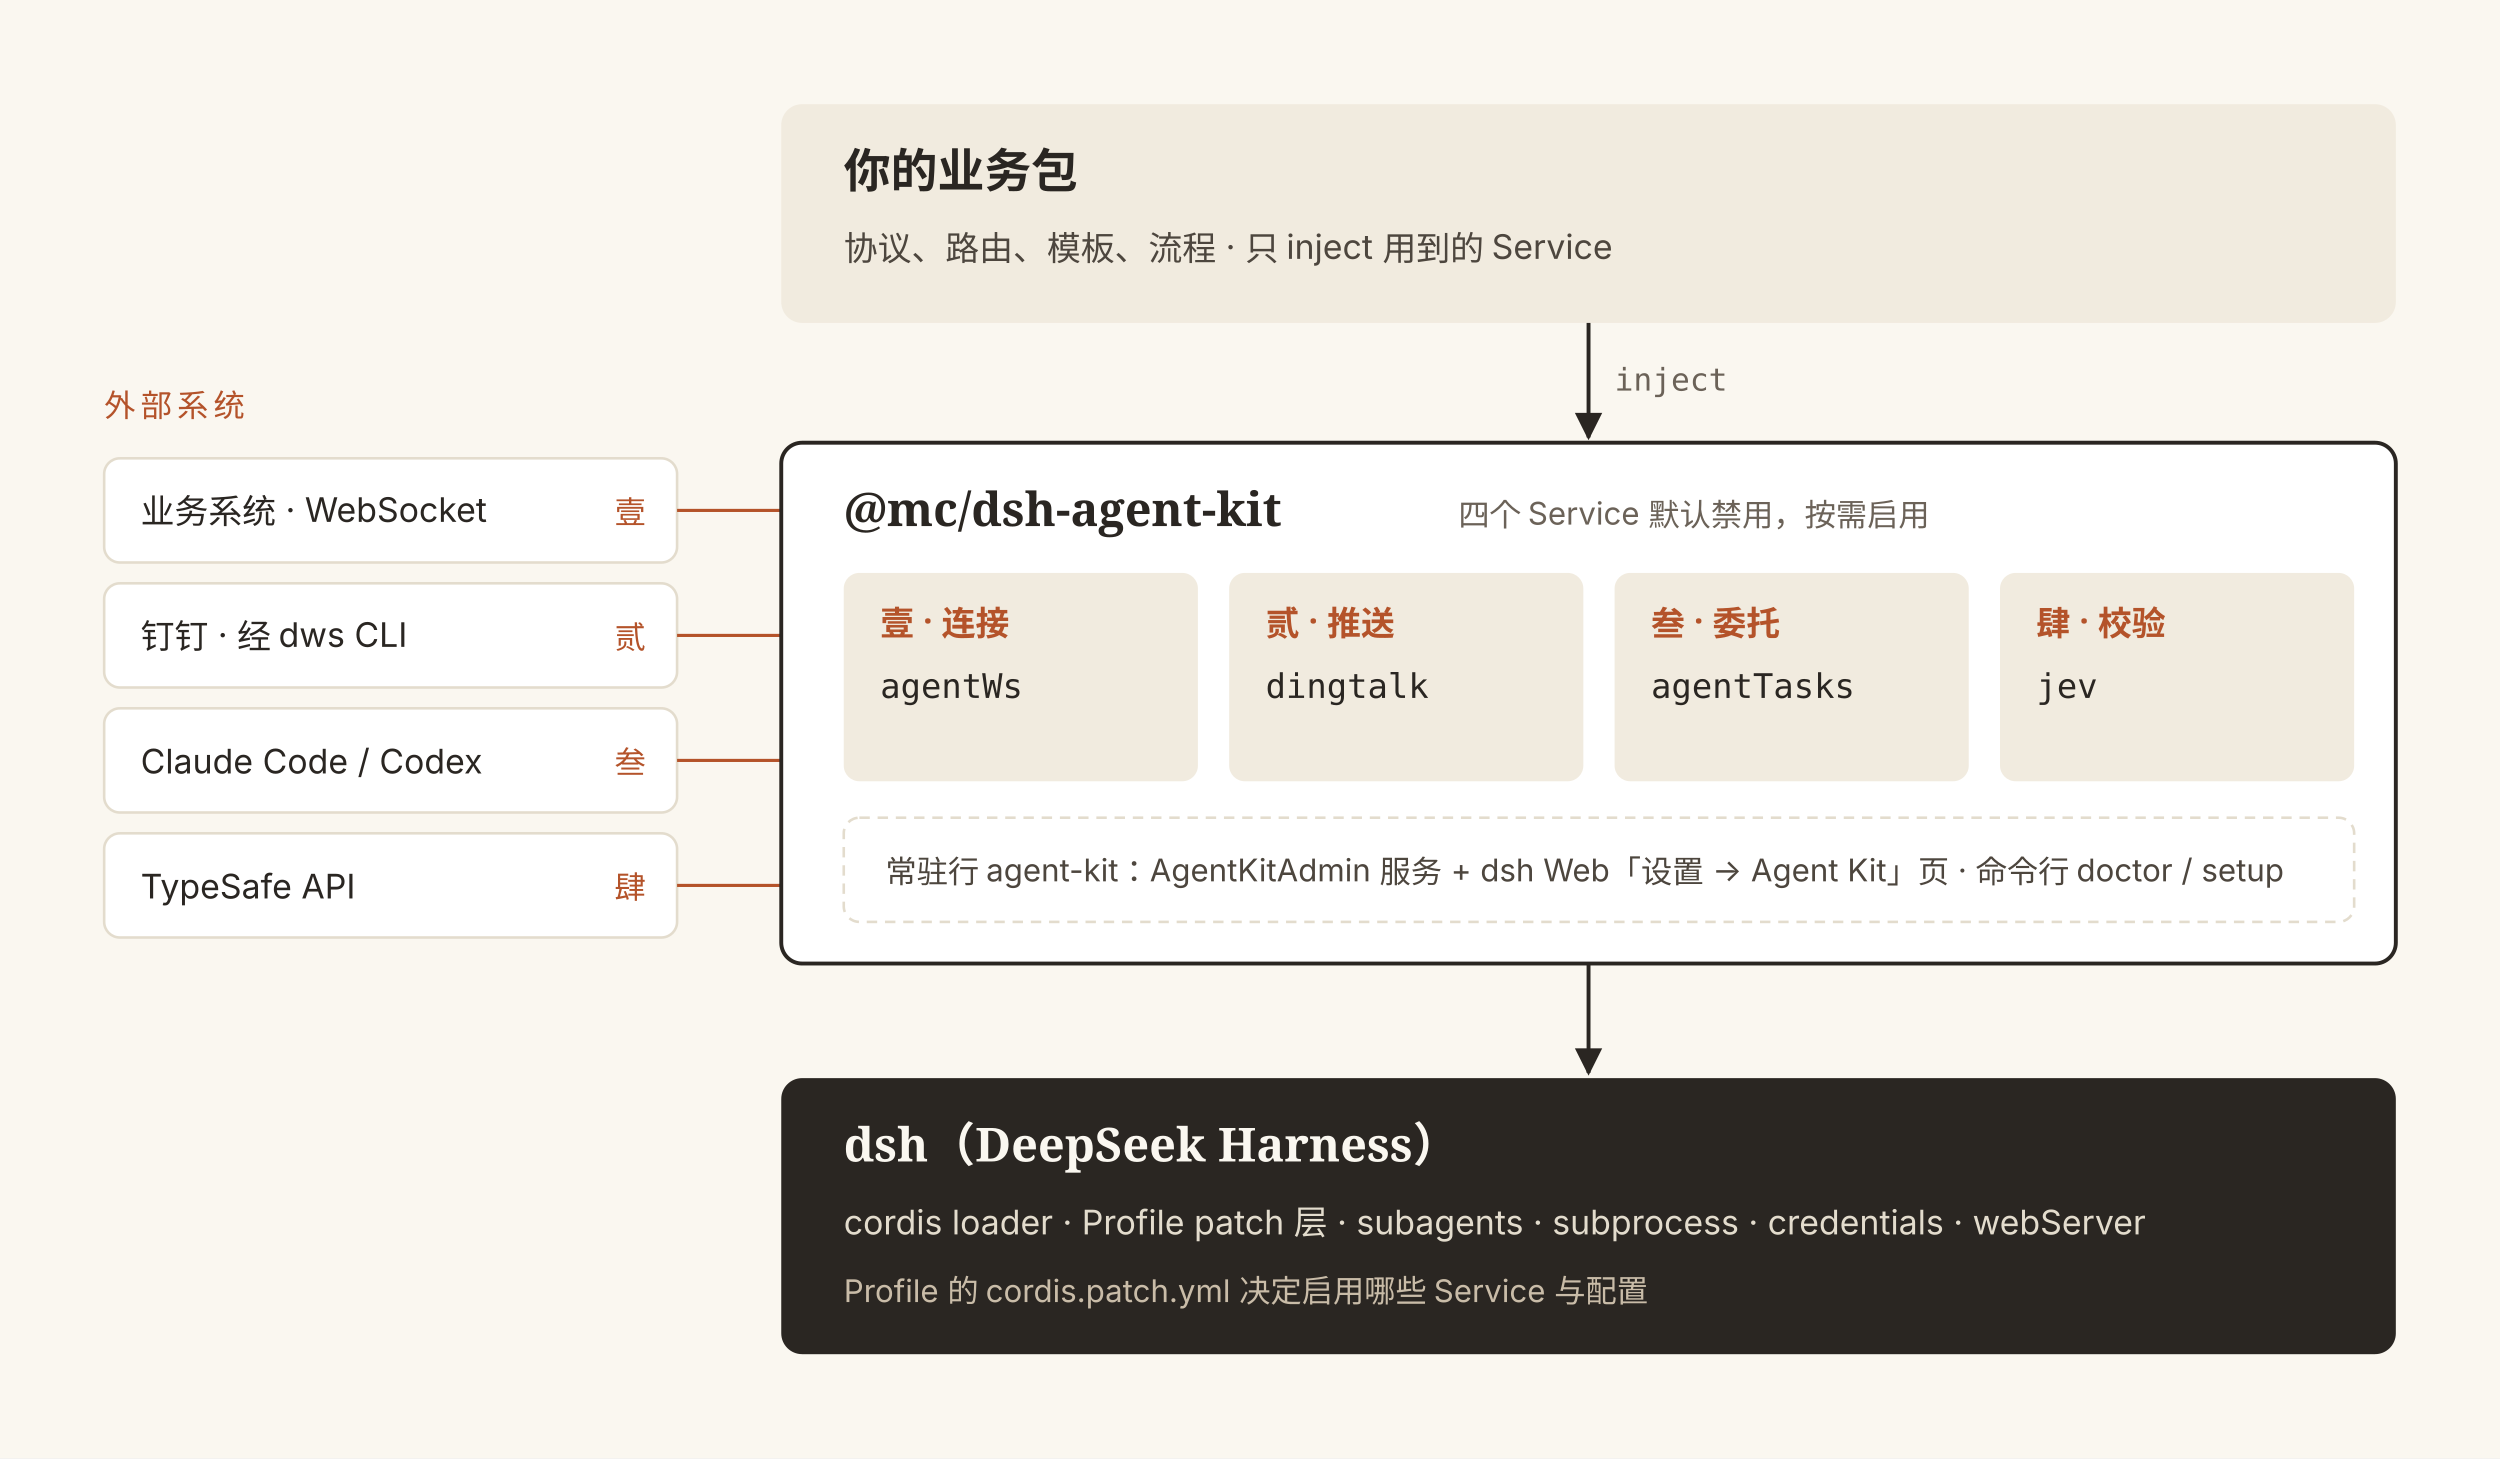
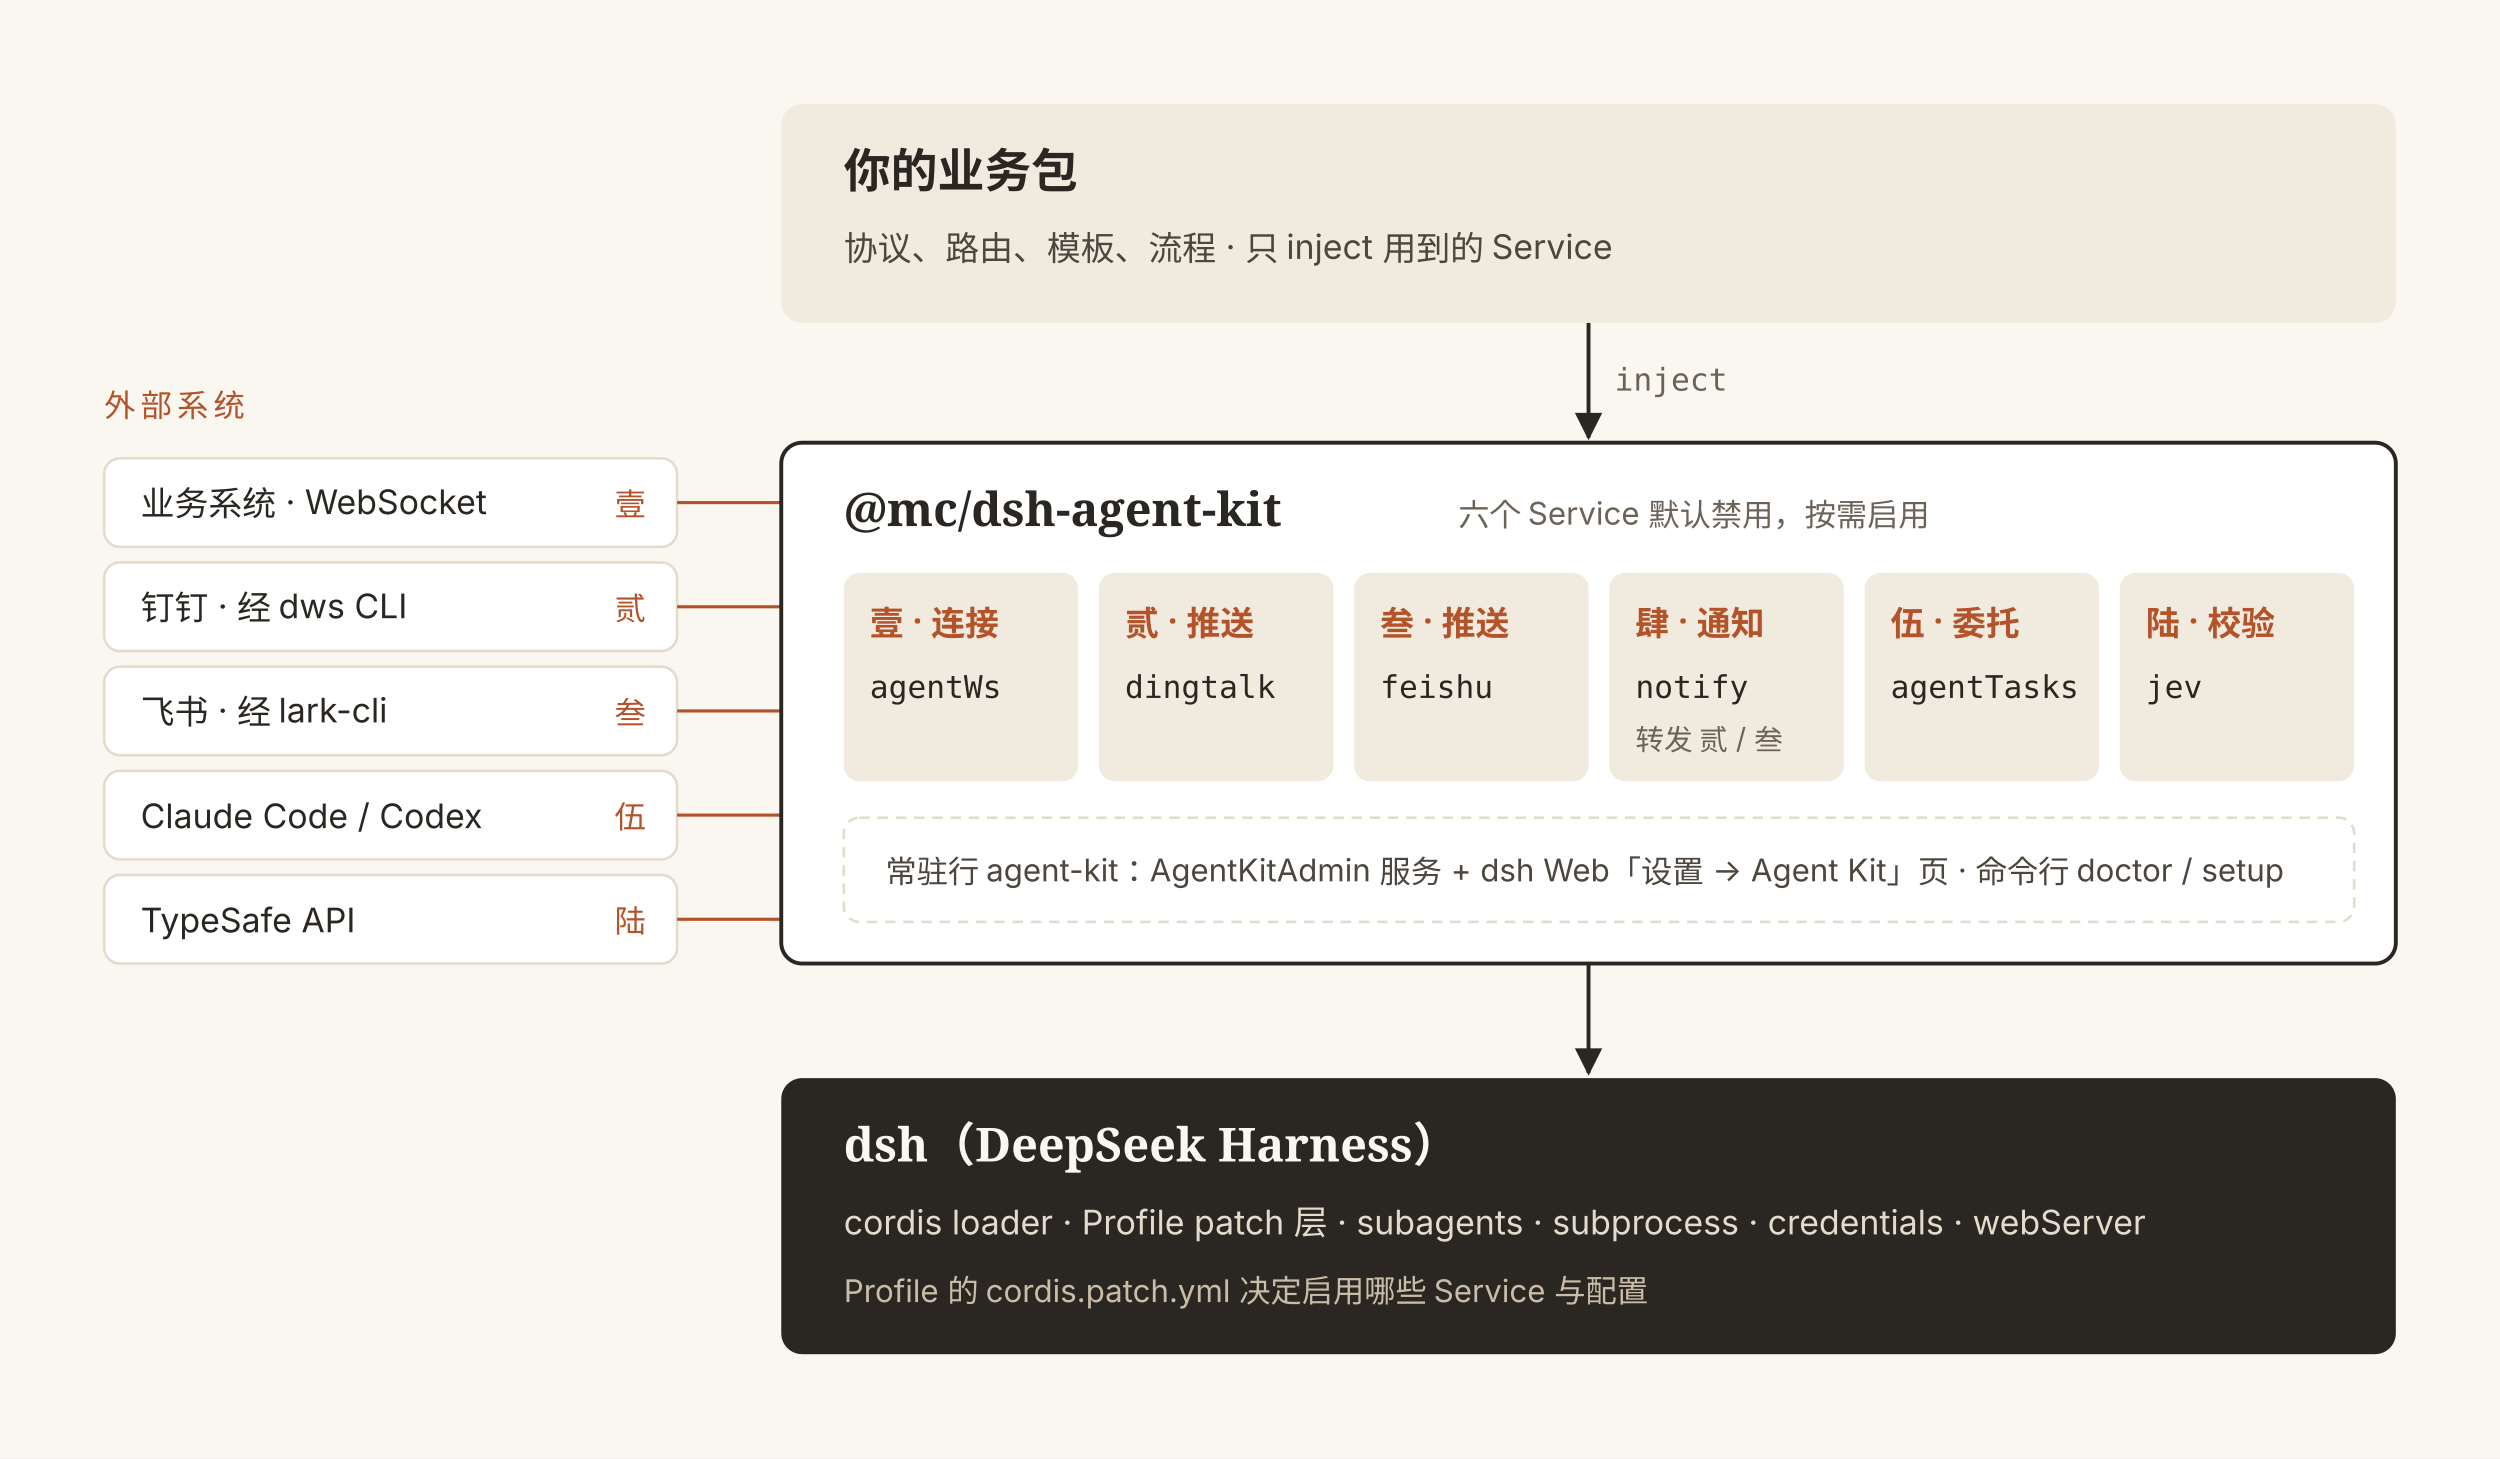
<svg xmlns="http://www.w3.org/2000/svg" viewBox="0 0 960 560" width="960" height="560" role="img" aria-labelledby="t d">
  <style>
    .serif { font-family: 'Noto Serif SC', 'Songti SC', serif; font-weight: 700; }
    .sans { font-family: 'Noto Sans SC', -apple-system, 'PingFang SC', sans-serif; }
    .mono { font-family: 'JetBrains Mono', ui-monospace, Menlo, monospace; }
  </style>
  <rect width="960" height="560" fill="#FAF7F0" />
  <text x="40" y="160" class="sans" font-size="12" letter-spacing="2" fill="#B4532A">外部系统</text>
  <g class="sans" font-size="13" fill="#2A2622">
-     <rect x="40" y="176" width="220" height="40" rx="6" fill="#FFFFFF" stroke="#E3DCCD" />
-     <text x="54" y="201">业务系统 · WebSocket</text>
-     <text x="248" y="201" text-anchor="end" fill="#B4532A" font-size="12">壹</text>
-     <rect x="40" y="224" width="220" height="40" rx="6" fill="#FFFFFF" stroke="#E3DCCD" />
-     <text x="54" y="249">钉钉 · 经 dws CLI</text>
-     <text x="248" y="249" text-anchor="end" fill="#B4532A" font-size="12">贰</text>
-     <rect x="40" y="272" width="220" height="40" rx="6" fill="#FFFFFF" stroke="#E3DCCD" />
-     <text x="54" y="297">Claude Code / Codex</text>
-     <text x="248" y="297" text-anchor="end" fill="#B4532A" font-size="12">叁</text>
-     <rect x="40" y="320" width="220" height="40" rx="6" fill="#FFFFFF" stroke="#E3DCCD" />
-     <text x="54" y="345">TypeSafe API</text>
-     <text x="248" y="345" text-anchor="end" fill="#B4532A" font-size="12">肆</text>
+     <rect x="40" y="176" width="220" height="34" rx="6" fill="#FFFFFF" stroke="#E3DCCD" />
+     <text x="54" y="198">业务系统 · WebSocket</text>
+     <text x="248" y="198" text-anchor="end" fill="#B4532A" font-size="12">壹</text>
+     <rect x="40" y="216" width="220" height="34" rx="6" fill="#FFFFFF" stroke="#E3DCCD" />
+     <text x="54" y="238">钉钉 · 经 dws CLI</text>
+     <text x="248" y="238" text-anchor="end" fill="#B4532A" font-size="12">贰</text>
+     <rect x="40" y="256" width="220" height="34" rx="6" fill="#FFFFFF" stroke="#E3DCCD" />
+     <text x="54" y="278">飞书 · 经 lark-cli</text>
+     <text x="248" y="278" text-anchor="end" fill="#B4532A" font-size="12">叁</text>
+     <rect x="40" y="296" width="220" height="34" rx="6" fill="#FFFFFF" stroke="#E3DCCD" />
+     <text x="54" y="318">Claude Code / Codex</text>
+     <text x="248" y="318" text-anchor="end" fill="#B4532A" font-size="12">伍</text>
+     <rect x="40" y="336" width="220" height="34" rx="6" fill="#FFFFFF" stroke="#E3DCCD" />
+     <text x="54" y="358">TypeSafe API</text>
+     <text x="248" y="358" text-anchor="end" fill="#B4532A" font-size="12">陆</text>
  </g>
  <g stroke="#B4532A" stroke-width="1.2">
-     <line x1="260" y1="196" x2="300" y2="196" />
-     <line x1="260" y1="244" x2="300" y2="244" />
-     <line x1="260" y1="292" x2="300" y2="292" />
-     <line x1="260" y1="340" x2="300" y2="340" />
+     <line x1="260" y1="193" x2="300" y2="193" />
+     <line x1="260" y1="233" x2="300" y2="233" />
+     <line x1="260" y1="273" x2="300" y2="273" />
+     <line x1="260" y1="313" x2="300" y2="313" />
+     <line x1="260" y1="353" x2="300" y2="353" />
  </g>
  <rect x="300" y="40" width="620" height="84" rx="8" fill="#F1EBDF" />
  <text x="324" y="72" class="serif" font-size="18" fill="#2A2622">你的业务包</text>
  <text x="324" y="100" class="sans" font-size="13" fill="#4D463E">协议、路由、模板、流程 · 只 inject 用到的 Service</text>
  <text x="620" y="150" class="mono" font-size="12" fill="#6B6258">inject</text>
  <line x1="610" y1="124" x2="610" y2="168" stroke="#2A2622" stroke-width="1.5" marker-end="url(#arrow)" />
  <rect x="300" y="170" width="620" height="200" rx="8" fill="#FFFFFF" stroke="#2A2622" stroke-width="1.5" />
  <text x="324" y="202" class="serif" font-size="18" fill="#2A2622">@mc/dsh-agent-kit</text>
-   <text x="560" y="202" class="sans" font-size="12" fill="#6B6258">四个 Service 默认禁用，按需启用</text>
+   <text x="560" y="202" class="sans" font-size="12" fill="#6B6258">六个 Service 默认禁用，按需启用</text>
  <g class="sans">
-     <rect x="324" y="220" width="136" height="80" rx="6" fill="#F1EBDF" />
-     <text x="338" y="244" class="serif" font-size="13" fill="#B4532A">壹 · 连接</text>
-     <text x="338" y="268" class="mono" font-size="13" fill="#2A2622">agentWs</text>
-     <rect x="472" y="220" width="136" height="80" rx="6" fill="#F1EBDF" />
-     <text x="486" y="244" class="serif" font-size="13" fill="#B4532A">贰 · 推送</text>
-     <text x="486" y="268" class="mono" font-size="13" fill="#2A2622">dingtalk</text>
-     <rect x="620" y="220" width="136" height="80" rx="6" fill="#F1EBDF" />
-     <text x="634" y="244" class="serif" font-size="13" fill="#B4532A">叁 · 委托</text>
-     <text x="634" y="268" class="mono" font-size="13" fill="#2A2622">agentTasks</text>
-     <rect x="768" y="220" width="136" height="80" rx="6" fill="#F1EBDF" />
-     <text x="782" y="244" class="serif" font-size="13" fill="#B4532A">肆 · 校验</text>
-     <text x="782" y="268" class="mono" font-size="13" fill="#2A2622">jev</text>
+     <rect x="324" y="220" width="90" height="80" rx="6" fill="#F1EBDF" />
+     <text x="334" y="244" class="serif" font-size="13" fill="#B4532A">壹 · 连接</text>
+     <text x="334" y="268" class="mono" font-size="12" fill="#2A2622">agentWs</text>
+     <rect x="422" y="220" width="90" height="80" rx="6" fill="#F1EBDF" />
+     <text x="432" y="244" class="serif" font-size="13" fill="#B4532A">贰 · 推送</text>
+     <text x="432" y="268" class="mono" font-size="12" fill="#2A2622">dingtalk</text>
+     <rect x="520" y="220" width="90" height="80" rx="6" fill="#F1EBDF" />
+     <text x="530" y="244" class="serif" font-size="13" fill="#B4532A">叁 · 推送</text>
+     <text x="530" y="268" class="mono" font-size="12" fill="#2A2622">feishu</text>
+     <rect x="618" y="220" width="90" height="80" rx="6" fill="#F1EBDF" />
+     <text x="628" y="244" class="serif" font-size="13" fill="#B4532A">肆 · 通知</text>
+     <text x="628" y="268" class="mono" font-size="12" fill="#2A2622">notify</text>
+     <text x="628" y="288" font-size="11" fill="#6B6258">转发 贰 / 叁</text>
+     <rect x="716" y="220" width="90" height="80" rx="6" fill="#F1EBDF" />
+     <text x="726" y="244" class="serif" font-size="13" fill="#B4532A">伍 · 委托</text>
+     <text x="726" y="268" class="mono" font-size="12" fill="#2A2622">agentTasks</text>
+     <rect x="814" y="220" width="90" height="80" rx="6" fill="#F1EBDF" />
+     <text x="824" y="244" class="serif" font-size="13" fill="#B4532A">陆 · 校验</text>
+     <text x="824" y="268" class="mono" font-size="12" fill="#2A2622">jev</text>
  </g>
  <rect x="324" y="314" width="580" height="40" rx="6" fill="none" stroke="#E3DCCD" stroke-dasharray="4 3" />
  <text x="340" y="339" class="sans" font-size="12" fill="#4D463E">常驻行 agent-kit：AgentKitAdmin 服务 + dsh Web「设置 → Agent Kit」页 · 命令行 doctor / setup</text>
  <line x1="610" y1="370" x2="610" y2="412" stroke="#2A2622" stroke-width="1.5" marker-end="url(#arrow)" />
  <rect x="300" y="414" width="620" height="106" rx="8" fill="#2A2622" />
  <text x="324" y="446" class="serif" font-size="18" fill="#FAF7F0">dsh（DeepSeek Harness）</text>
  <text x="324" y="474" class="sans" font-size="13" fill="#E3DCCD">cordis loader · Profile patch 层 · subagents · subprocess · credentials · webServer</text>
  <text x="324" y="500" class="sans" font-size="12" fill="#C9BCA8">Profile 的 cordis.patch.yml 决定启用哪些 Service 与配置</text>
  <defs>
    <marker id="arrow" viewBox="0 0 10 10" refX="9" refY="5" markerWidth="7" markerHeight="7" orient="auto-start-reverse">
      <path d="M0 0 L10 5 L0 10 z" fill="#2A2622" />
    </marker>
  </defs>
</svg>
